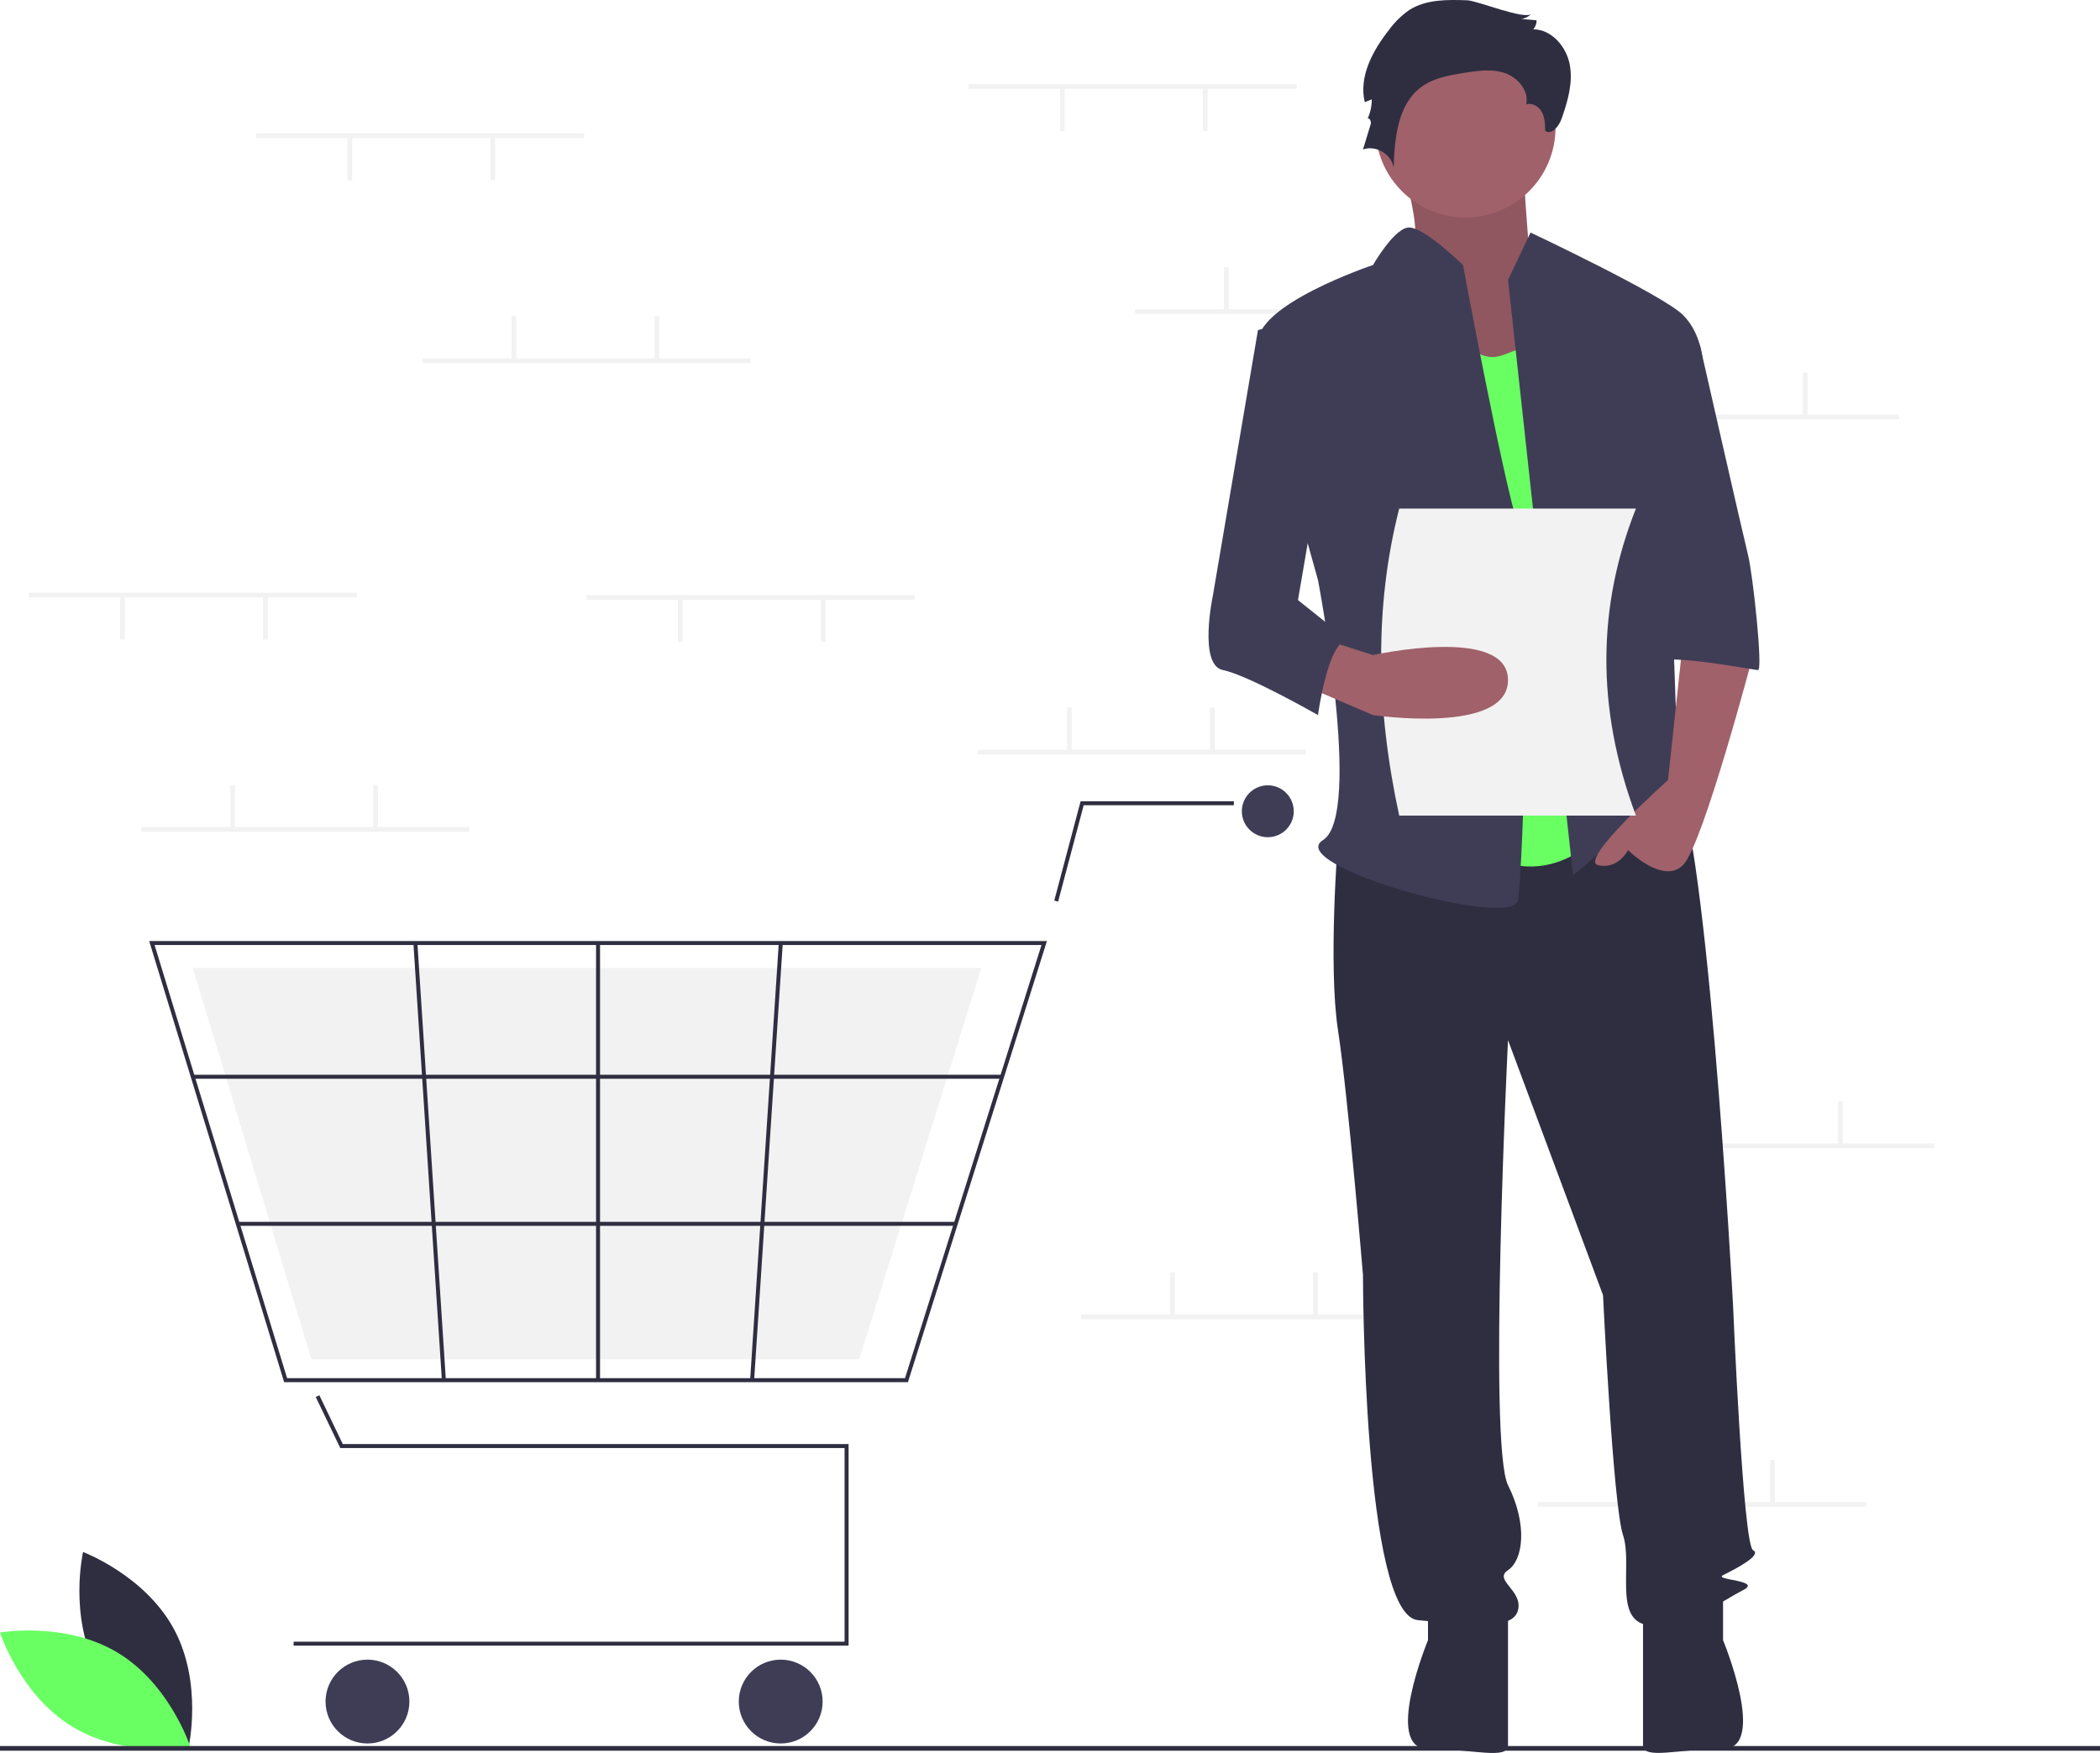
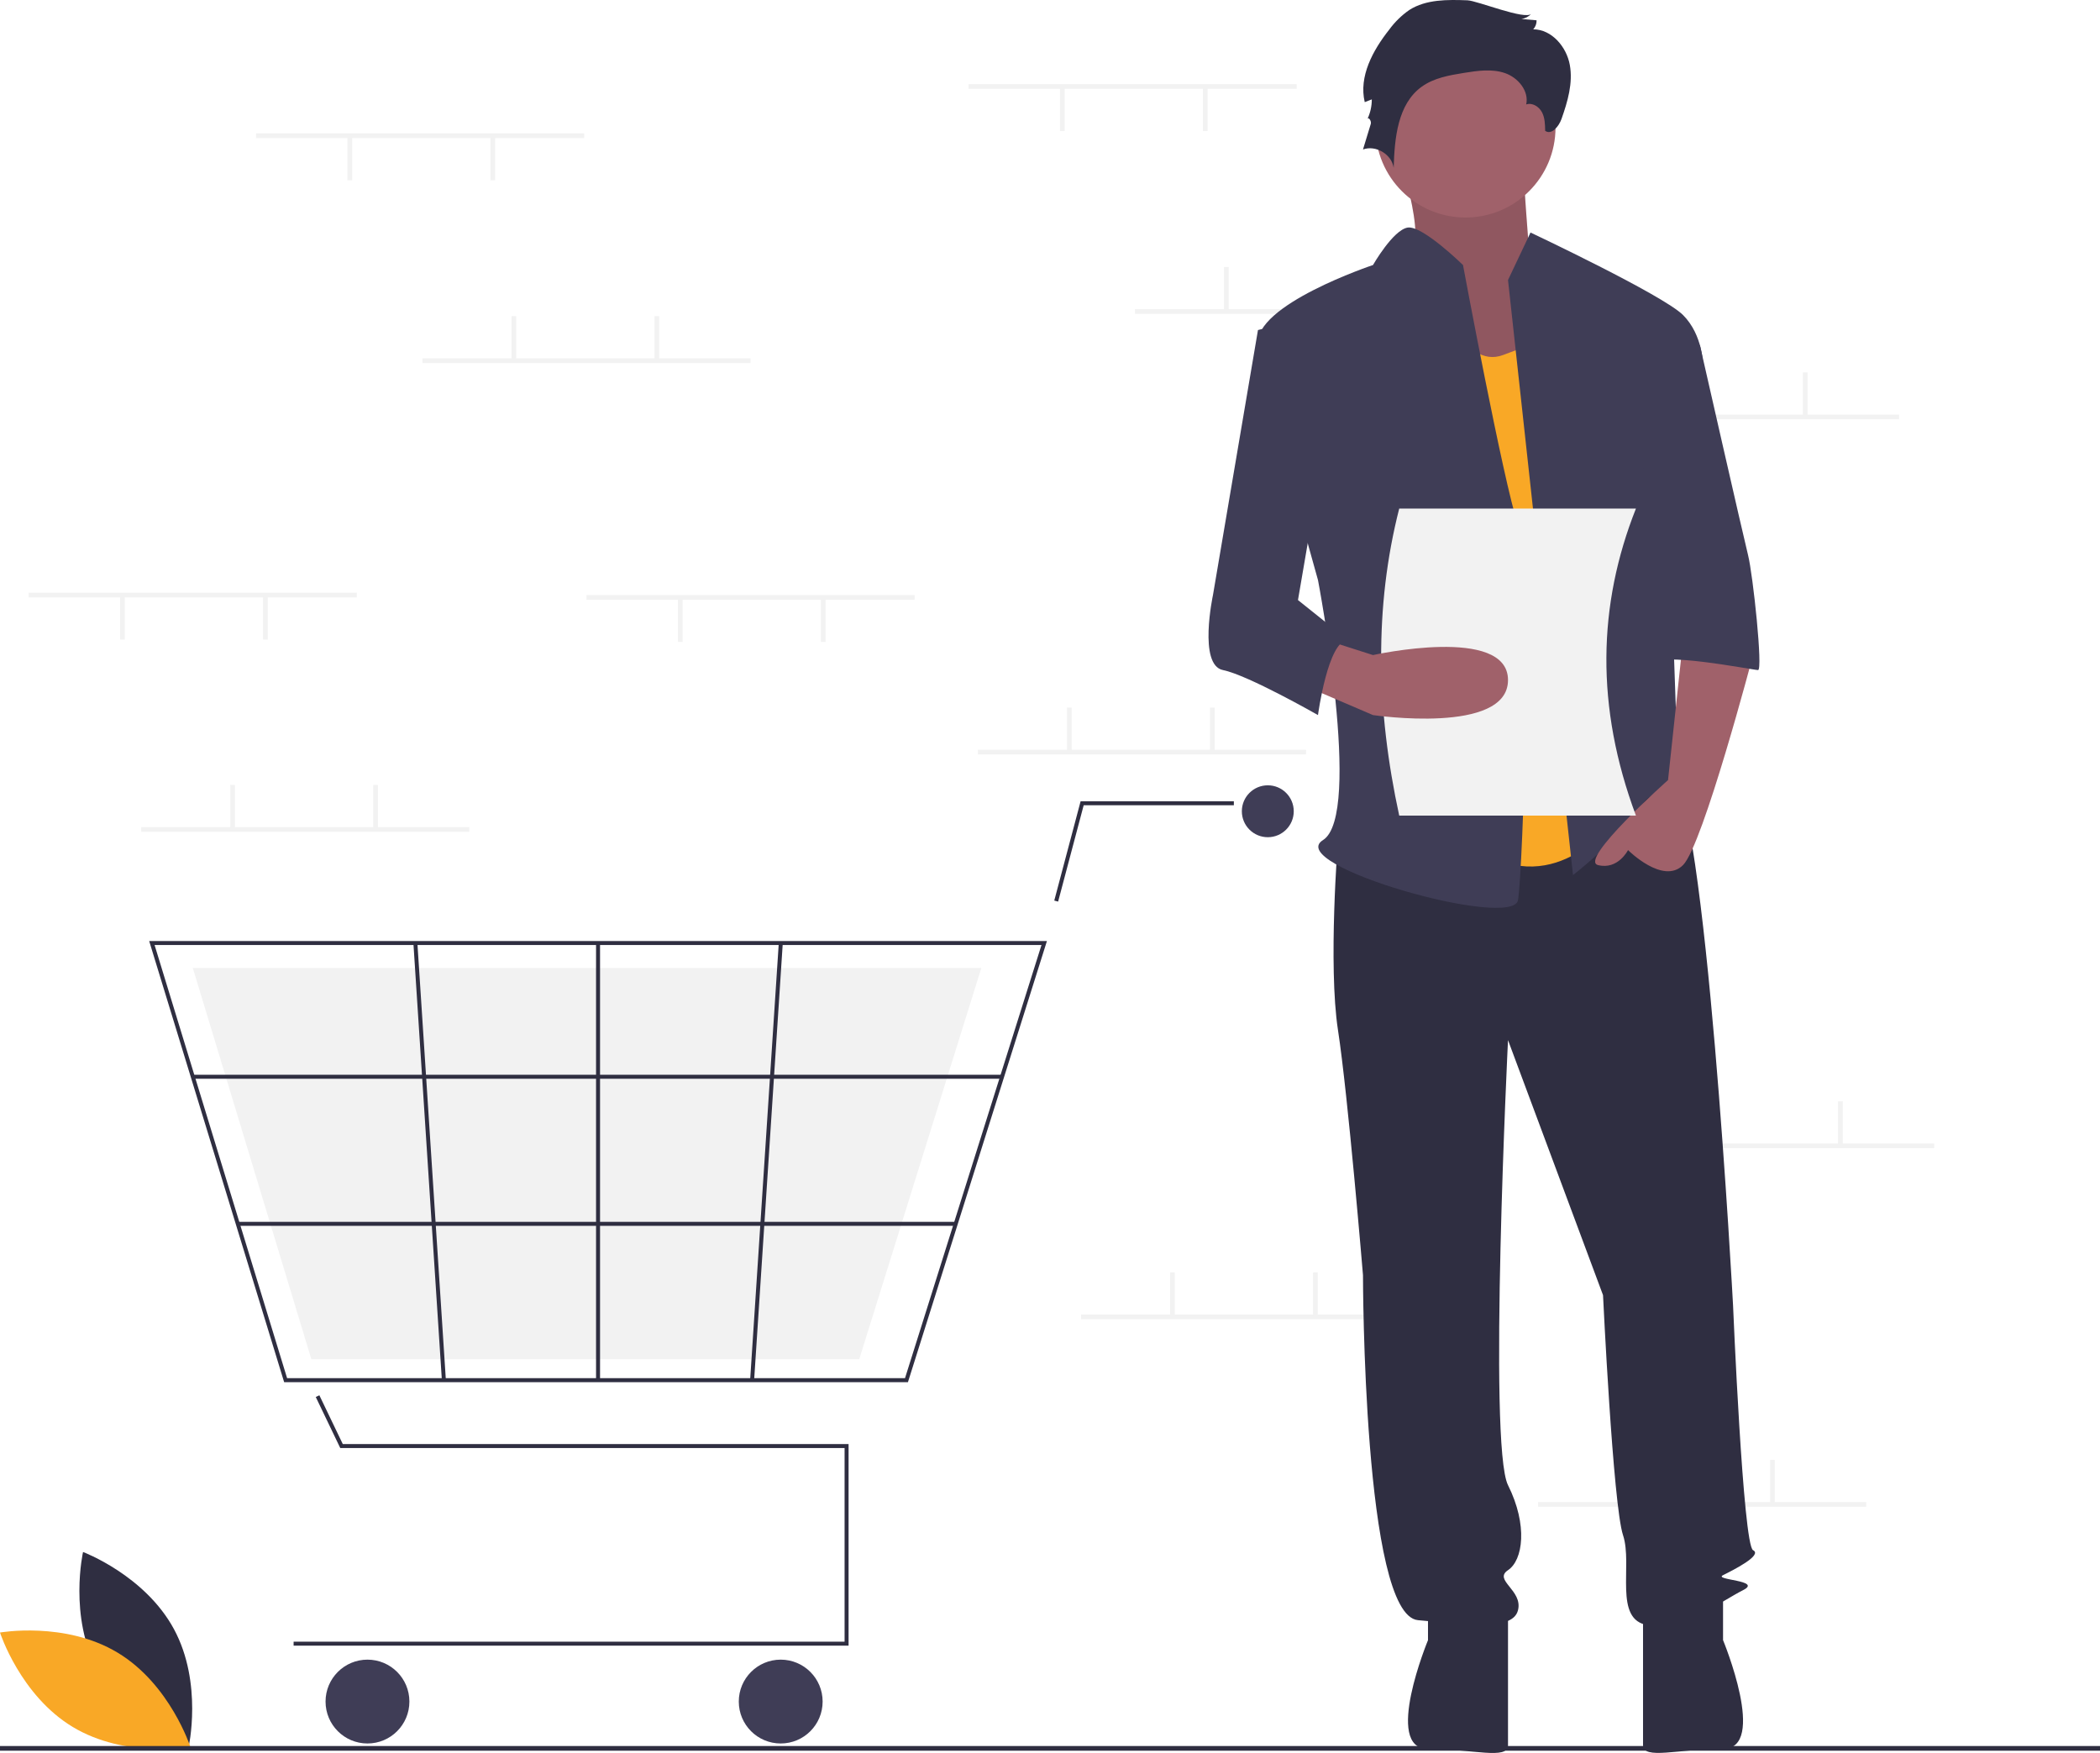
- <svg xmlns="http://www.w3.org/2000/svg" data-name="Layer 1" viewBox="0 0 896 747.971">
+ <svg xmlns="http://www.w3.org/2000/svg" data-name="Layer 1" width="896" height="747.971" viewBox="0 0 896 747.971">
  <path d="M193.634,788.752c12.428,23.049,38.806,32.944,38.806,32.944s6.227-27.475-6.201-50.524-38.806-32.944-38.806-32.944S181.206,765.703,193.634,788.752Z" transform="translate(-152 -76.01429)" fill="#2f2e41" />
-   <path d="M202.177,781.169c22.438,13.5,31.08,40.314,31.08,40.314s-27.738,4.927-50.177-8.573S152,772.596,152,772.596,179.738,767.67,202.177,781.169Z" transform="translate(-152 -76.01429)" fill="#69ff63" />
+   <path d="M202.177,781.169c22.438,13.5,31.08,40.314,31.08,40.314s-27.738,4.927-50.177-8.573S152,772.596,152,772.596,179.738,767.67,202.177,781.169Z" transform="translate(-152 -76.01429)" fill="#f9a826" />
  <rect x="413.248" y="35.908" width="140" height="2" fill="#f2f2f2" />
  <rect x="513.249" y="37.408" width="2" height="18.5" fill="#f2f2f2" />
  <rect x="452.248" y="37.408" width="2" height="18.5" fill="#f2f2f2" />
  <rect x="484.248" y="131.908" width="140" height="2" fill="#f2f2f2" />
  <rect x="522.249" y="113.908" width="2" height="18.5" fill="#f2f2f2" />
  <rect x="583.249" y="113.908" width="2" height="18.5" fill="#f2f2f2" />
  <rect x="670.249" y="176.908" width="140" height="2" fill="#f2f2f2" />
  <rect x="708.249" y="158.908" width="2" height="18.5" fill="#f2f2f2" />
  <rect x="769.249" y="158.908" width="2" height="18.5" fill="#f2f2f2" />
  <rect x="656.249" y="640.908" width="140" height="2" fill="#f2f2f2" />
  <rect x="694.249" y="622.908" width="2" height="18.5" fill="#f2f2f2" />
  <rect x="755.249" y="622.908" width="2" height="18.5" fill="#f2f2f2" />
  <rect x="417.248" y="319.908" width="140" height="2" fill="#f2f2f2" />
  <rect x="455.248" y="301.908" width="2" height="18.5" fill="#f2f2f2" />
  <rect x="516.249" y="301.908" width="2" height="18.5" fill="#f2f2f2" />
  <rect x="461.248" y="560.908" width="140" height="2" fill="#f2f2f2" />
  <rect x="499.248" y="542.908" width="2" height="18.5" fill="#f2f2f2" />
  <rect x="560.249" y="542.908" width="2" height="18.5" fill="#f2f2f2" />
  <rect x="685.249" y="487.908" width="140" height="2" fill="#f2f2f2" />
  <rect x="723.249" y="469.908" width="2" height="18.5" fill="#f2f2f2" />
  <rect x="784.249" y="469.908" width="2" height="18.5" fill="#f2f2f2" />
  <polygon points="362.06 702.184 125.274 702.184 125.274 700.481 360.356 700.481 360.356 617.861 145.18 617.861 134.727 596.084 136.263 595.347 146.252 616.157 362.06 616.157 362.06 702.184" fill="#2f2e41" />
  <circle cx="156.789" cy="726.033" r="17.887" fill="#3f3d56" />
  <circle cx="333.101" cy="726.033" r="17.887" fill="#3f3d56" />
  <circle cx="540.927" cy="346.153" r="11.073" fill="#3f3d56" />
  <path d="M539.385,665.767H273.237L215.648,477.531H598.693l-.349,1.108Zm-264.889-1.704H538.136l58.234-184.83H217.951Z" transform="translate(-152 -76.01429)" fill="#2f2e41" />
  <polygon points="366.61 579.958 132.842 579.958 82.26 413.015 418.701 413.015 418.395 413.998 366.61 579.958" fill="#f2f2f2" />
  <polygon points="451.465 384.7 449.818 384.263 461.059 341.894 526.448 341.894 526.448 343.598 462.37 343.598 451.465 384.7" fill="#2f2e41" />
  <rect x="82.258" y="458.584" width="345.293" height="1.704" fill="#2f2e41" />
  <rect x="101.459" y="521.344" width="306.319" height="1.704" fill="#2f2e41" />
  <rect x="254.314" y="402.368" width="1.704" height="186.533" fill="#2f2e41" />
  <rect x="385.557" y="570.797" width="186.929" height="1.704" transform="translate(-274.7392 936.235) rotate(-86.24919)" fill="#2f2e41" />
  <rect x="334.457" y="478.185" width="1.704" height="186.929" transform="translate(-188.4687 -52.99638) rotate(-3.729)" fill="#2f2e41" />
  <rect y="745" width="896" height="2" fill="#2f2e41" />
  <path d="M747.411,137.89s14.618,41.606,5.622,48.007S783.394,244.573,783.394,244.573l47.229-12.802-25.863-43.74s-3.373-43.74-3.373-50.141S747.411,137.89,747.411,137.89Z" transform="translate(-152 -76.01429)" fill="#a0616a" />
  <path d="M747.411,137.89s14.618,41.606,5.622,48.007S783.394,244.573,783.394,244.573l47.229-12.802-25.863-43.74s-3.373-43.74-3.373-50.141S747.411,137.89,747.411,137.89Z" transform="translate(-152 -76.01429)" opacity="0.1" />
  <path d="M722.874,434.468s-4.267,53.341,0,81.079,10.668,104.549,10.668,104.549,0,145.089,23.47,147.222,40.539,4.267,42.673-4.267-10.668-12.802-4.267-17.069,8.535-19.203,0-36.272,0-189.895,0-189.895l40.539,108.816s4.267,89.614,8.535,102.415-4.267,36.272,10.668,38.406,32.005-10.668,40.539-14.936-12.802-4.267-8.535-6.401,17.069-8.535,12.802-10.668-8.535-104.549-8.535-104.549S879.697,414.199,864.762,405.664s-24.537,6.166-24.537,6.166Z" transform="translate(-152 -76.01429)" fill="#2f2e41" />
  <path d="M761.279,758.784v17.069s-19.203,46.399,0,46.399,34.138,4.808,34.138-1.593V763.051Z" transform="translate(-152 -76.01429)" fill="#2f2e41" />
  <path d="M887.165,758.754v17.069s19.203,46.399,0,46.399-34.138,4.808-34.138-1.593V763.021Z" transform="translate(-152 -76.01429)" fill="#2f2e41" />
  <circle cx="625.282" cy="54.408" r="38.406" fill="#a0616a" />
-   <path d="M765.547,201.9s10.668,32.005,27.738,25.604l17.069-6.401L840.225,425.934s-23.47,34.138-57.609,12.802S765.547,201.9,765.547,201.9Z" transform="translate(-152 -76.01429)" fill="#69ff63" />
+   <path d="M765.547,201.9s10.668,32.005,27.738,25.604l17.069-6.401L840.225,425.934s-23.47,34.138-57.609,12.802S765.547,201.9,765.547,201.9Z" transform="translate(-152 -76.01429)" fill="#f9a826" />
  <path d="M795.418,195.499l9.601-20.27s56.542,26.671,65.076,35.205,8.535,21.337,8.535,21.337l-14.936,53.341s4.267,117.351,4.267,121.618,14.936,27.738,4.267,19.203-12.802-17.069-21.337-4.267-27.738,27.738-27.738,27.738Z" transform="translate(-152 -76.01429)" fill="#3f3d56" />
  <path d="M870.096,349.122l-6.401,59.742s-38.406,34.138-29.871,36.272,12.802-6.401,12.802-6.401,14.936,14.936,23.47,6.401S899.967,355.523,899.967,355.523Z" transform="translate(-152 -76.01429)" fill="#a0616a" />
  <path d="M778.1,76.144c-8.514-.304-17.625-.455-24.804,4.133a36.313,36.313,0,0,0-8.572,8.392c-6.992,8.838-13.033,19.959-10.436,30.925l3.016-1.176a19.751,19.751,0,0,1-1.905,8.463c.425-1.235,1.847.762,1.466,2.011L733.543,139.792c5.462-2.002,12.257,2.052,13.088,7.81.38-12.661,1.693-27.18,11.964-34.593,5.18-3.739,11.735-4.88,18.042-5.894,5.818-.935,11.918-1.827,17.491.089s10.319,7.615,9.055,13.371c2.57-.885,5.444.906,6.713,3.309s1.337,5.237,1.375,7.955c2.739,1.936,5.856-1.908,6.973-5.071,2.62-7.424,4.949-15.327,3.538-23.073s-7.723-15.148-15.596-15.174a5.467,5.467,0,0,0,1.422-3.849l-6.489-.548a7.172,7.172,0,0,0,4.286-2.26C802.798,84.731,782.313,76.295,778.1,76.144Z" transform="translate(-152 -76.01429)" fill="#2f2e41" />
  <path d="M776.215,189.098s-17.369-17.021-23.62-15.978S737.809,189.098,737.809,189.098s-51.208,17.069-49.074,34.138S714.339,323.518,714.339,323.518s19.203,100.282,2.134,110.95,81.079,38.406,83.213,25.604,6.401-140.821,0-160.024S776.215,189.098,776.215,189.098Z" transform="translate(-152 -76.01429)" fill="#3f3d56" />
  <path d="M850.893,223.236h26.383S895.7,304.315,897.833,312.85s6.401,49.074,4.267,49.074-44.807-8.535-44.807-2.134Z" transform="translate(-152 -76.01429)" fill="#3f3d56" />
  <path d="M850,424.014H749c-9.856-45.34-10.68-89.146,0-131H850C833.701,334.115,832.682,377.621,850,424.014Z" transform="translate(-152 -76.01429)" fill="#f2f2f2" />
  <path d="M707.938,368.325,737.809,381.127s57.609,8.535,57.609-14.936-57.609-10.668-57.609-10.668L718.605,349.383Z" transform="translate(-152 -76.01429)" fill="#a0616a" />
  <path d="M714.339,210.435l-25.604,6.401L669.532,329.919s-6.401,29.871,4.267,32.005S714.339,381.127,714.339,381.127s4.267-32.005,12.802-32.005L705.804,332.053,718.606,257.375Z" transform="translate(-152 -76.01429)" fill="#3f3d56" />
  <rect x="60.248" y="352.908" width="140" height="2" fill="#f2f2f2" />
  <rect x="98.249" y="334.908" width="2" height="18.5" fill="#f2f2f2" />
  <rect x="159.249" y="334.908" width="2" height="18.5" fill="#f2f2f2" />
  <rect x="109.249" y="56.908" width="140" height="2" fill="#f2f2f2" />
  <rect x="209.249" y="58.408" width="2" height="18.5" fill="#f2f2f2" />
  <rect x="148.249" y="58.408" width="2" height="18.5" fill="#f2f2f2" />
  <rect x="250.249" y="253.908" width="140" height="2" fill="#f2f2f2" />
  <rect x="350.248" y="255.408" width="2" height="18.5" fill="#f2f2f2" />
  <rect x="289.248" y="255.408" width="2" height="18.5" fill="#f2f2f2" />
  <rect x="12.248" y="252.908" width="140" height="2" fill="#f2f2f2" />
  <rect x="112.249" y="254.408" width="2" height="18.5" fill="#f2f2f2" />
  <rect x="51.248" y="254.408" width="2" height="18.5" fill="#f2f2f2" />
  <rect x="180.249" y="152.908" width="140" height="2" fill="#f2f2f2" />
  <rect x="218.249" y="134.908" width="2" height="18.5" fill="#f2f2f2" />
  <rect x="279.248" y="134.908" width="2" height="18.5" fill="#f2f2f2" />
</svg>
